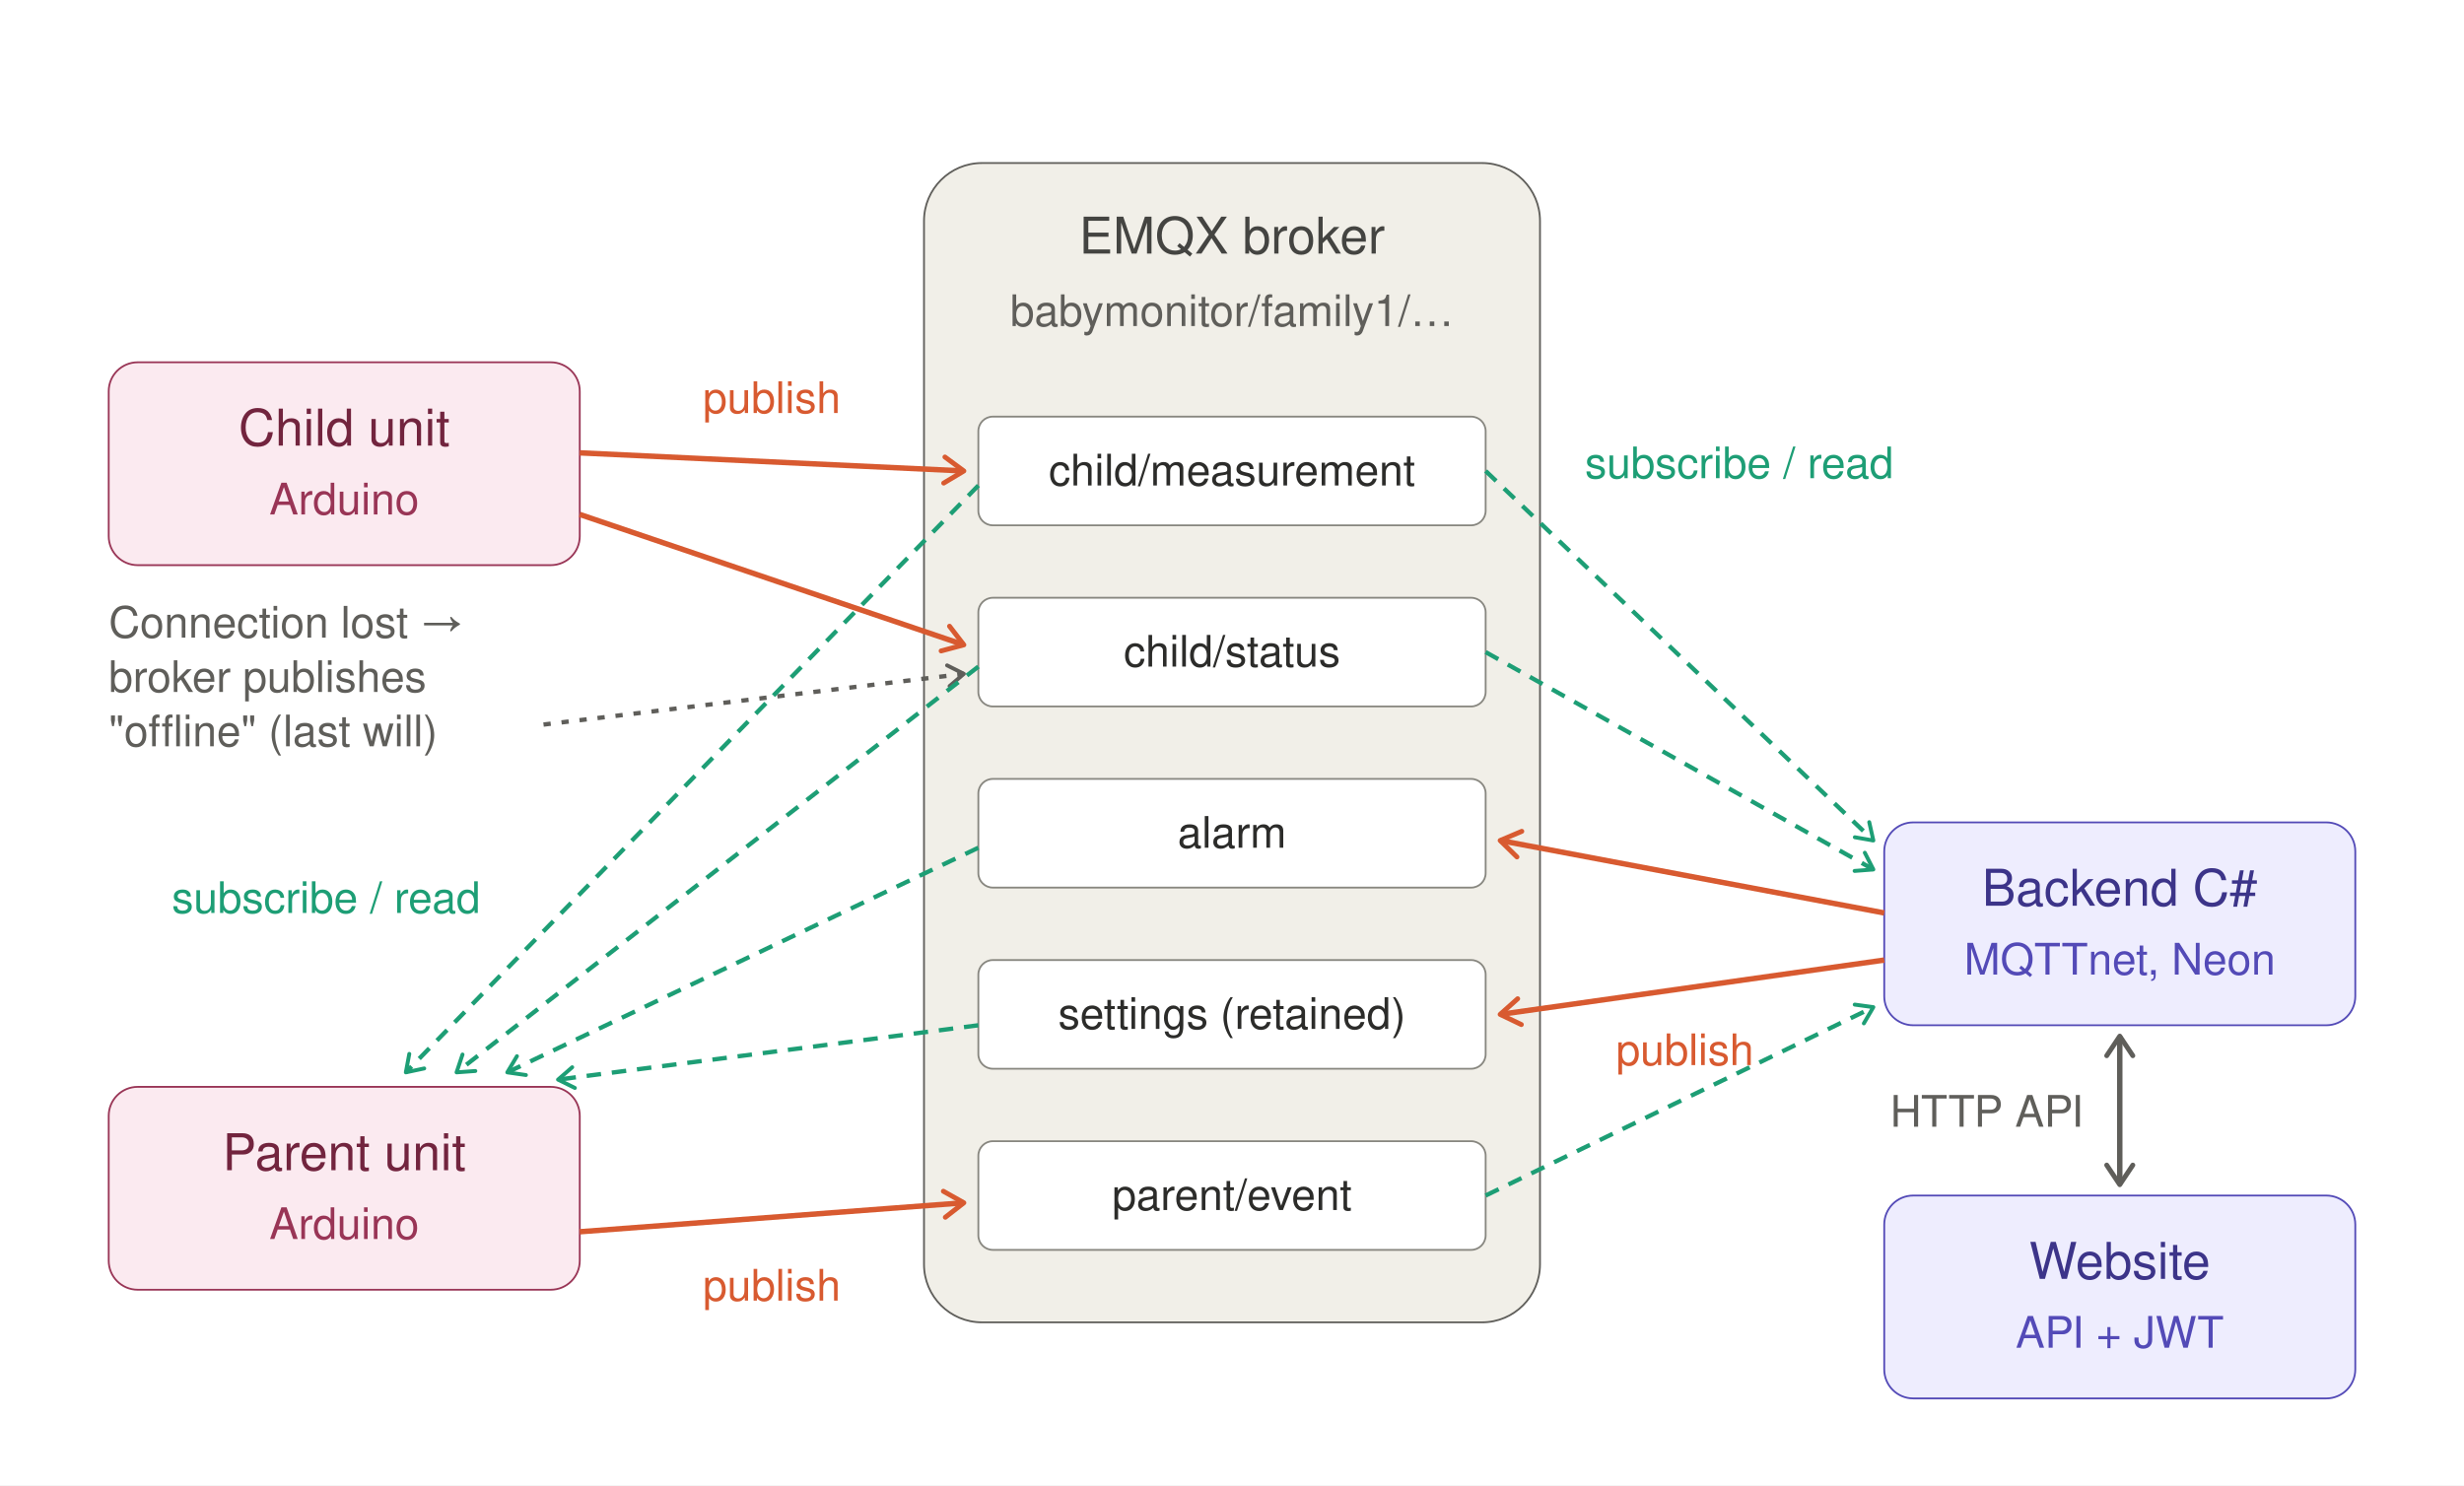
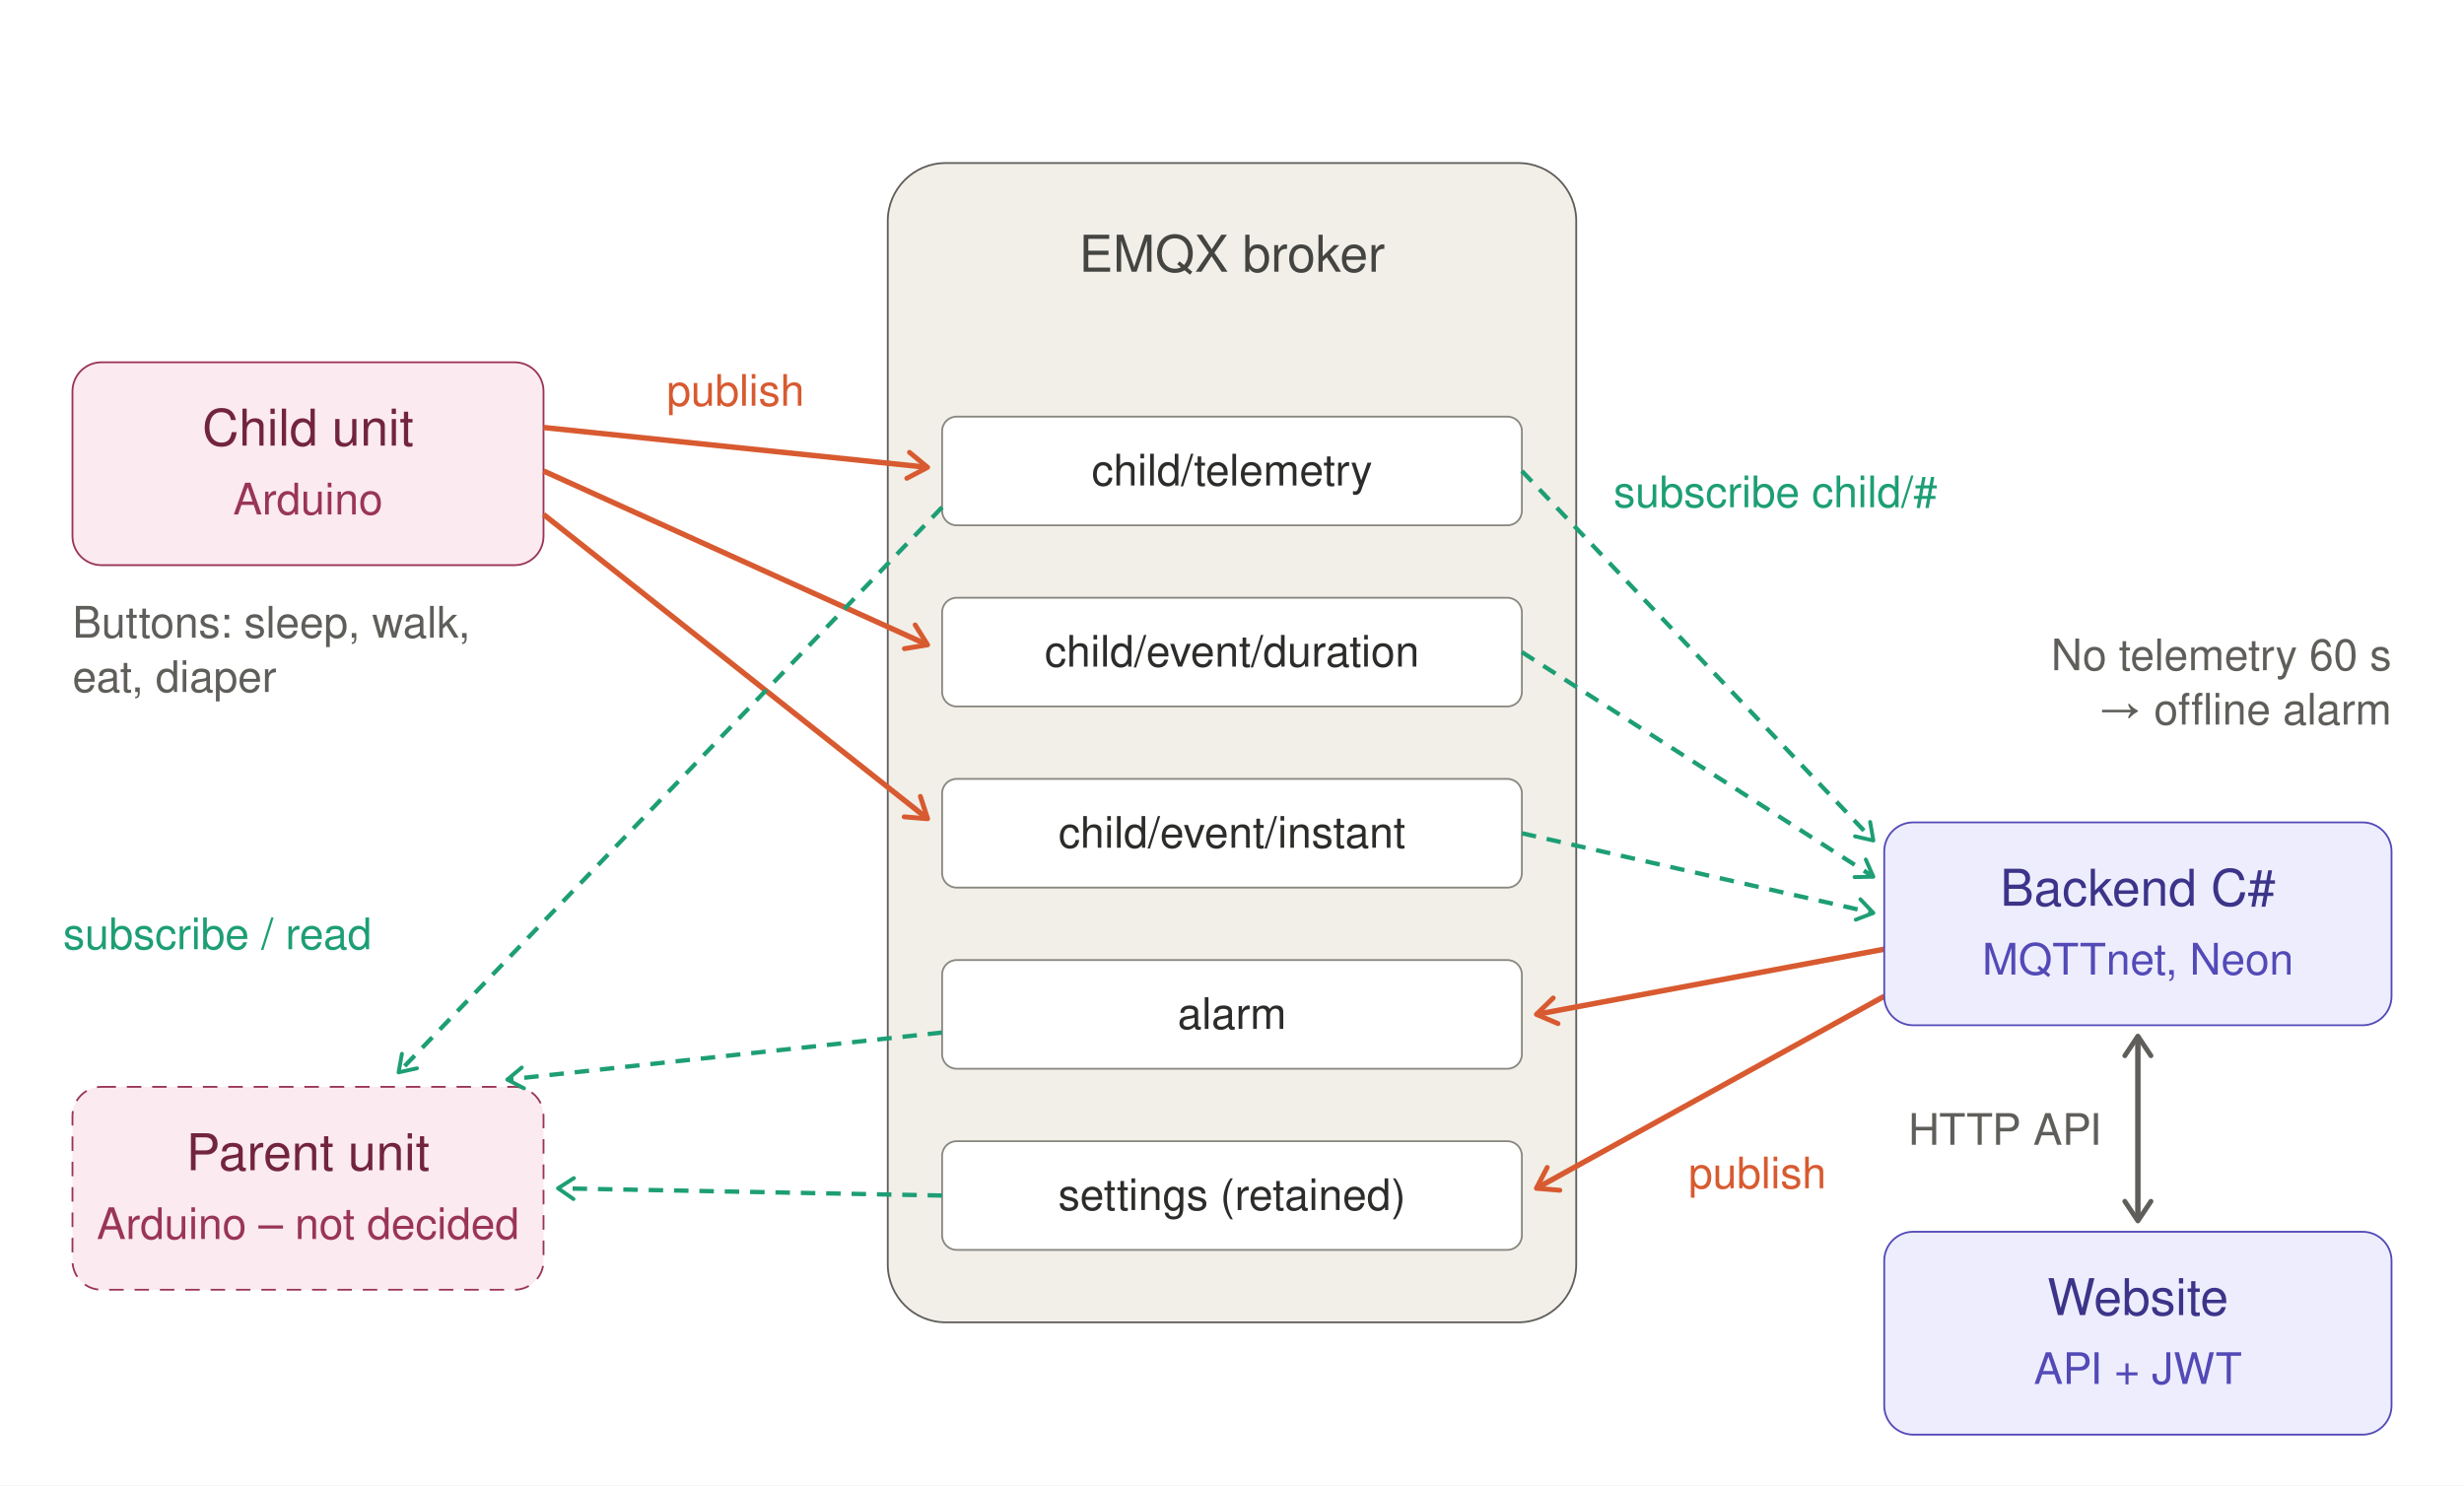
<svg xmlns="http://www.w3.org/2000/svg" width="680" height="410" viewBox="0 0 680 410" font-family="Helvetica, Arial, sans-serif">
  <defs>
    <marker id="ap" viewBox="0 0 10 10" refX="8" refY="5" markerWidth="6" markerHeight="6" orient="auto-start-reverse">
      <path d="M2 1L8 5L2 9" fill="none" stroke="#D85A30" stroke-width="1.5" stroke-linecap="round" stroke-linejoin="round" />
    </marker>
    <marker id="as" viewBox="0 0 10 10" refX="8" refY="5" markerWidth="6" markerHeight="6" orient="auto-start-reverse">
      <path d="M2 1L8 5L2 9" fill="none" stroke="#1D9E75" stroke-width="1.5" stroke-linecap="round" stroke-linejoin="round" />
    </marker>
    <marker id="ag" viewBox="0 0 10 10" refX="8" refY="5" markerWidth="6" markerHeight="6" orient="auto-start-reverse">
      <path d="M2 1L8 5L2 9" fill="none" stroke="#5F5E5A" stroke-width="1.5" stroke-linecap="round" stroke-linejoin="round" />
    </marker>
  </defs>
  <style>
.t{font-size:14px;font-weight:500}.s{font-size:12px}
.pub{stroke:#D85A30;stroke-width:1.5}.sub{stroke:#1D9E75;stroke-width:1.2;stroke-dasharray:4 3}
.topic{fill:#ffffff;stroke:#888780;stroke-width:.5}
</style>
  <rect width="680" height="410" fill="#ffffff" />
-   <rect x="255" y="45" width="170" height="320" rx="16" fill="#F1EFE8" stroke="#5F5E5A" stroke-width=".5" />
-   <text class="t" x="340" y="70" text-anchor="middle" fill="#444441">EMQX broker</text>
-   <text class="s" x="340" y="90" text-anchor="middle" fill="#5F5E5A">babymonitor/family1/…</text>
+   <rect x="245" y="45" width="190" height="320" rx="16" fill="#F1EFE8" stroke="#5F5E5A" stroke-width=".5" />
+   <text class="t" x="340" y="75" text-anchor="middle" fill="#444441">EMQX broker</text>
  <g fill="#2C2C2A" text-anchor="middle" class="s">
-     <rect class="topic" x="270" y="115" width="140" height="30" rx="4" />
-     <text x="340" y="134">child/measurement</text>
-     <rect class="topic" x="270" y="165" width="140" height="30" rx="4" />
-     <text x="340" y="184">child/status</text>
-     <rect class="topic" x="270" y="215" width="140" height="30" rx="4" />
-     <text x="340" y="234">alarm</text>
-     <rect class="topic" x="270" y="265" width="140" height="30" rx="4" />
-     <text x="340" y="284">settings (retained)</text>
-     <rect class="topic" x="270" y="315" width="140" height="30" rx="4" />
-     <text x="340" y="334">parent/event</text>
+     <rect class="topic" x="260" y="115" width="160" height="30" rx="4" />
+     <text x="340" y="134">child/telemetry</text>
+     <rect class="topic" x="260" y="165" width="160" height="30" rx="4" />
+     <text x="340" y="184">child/event/duration</text>
+     <rect class="topic" x="260" y="215" width="160" height="30" rx="4" />
+     <text x="340" y="234">child/event/instant</text>
+     <rect class="topic" x="260" y="265" width="160" height="30" rx="4" />
+     <text x="340" y="284">alarm</text>
+     <rect class="topic" x="260" y="315" width="160" height="30" rx="4" />
+     <text x="340" y="334">settings (retained)</text>
  </g>
-   <rect x="30" y="100" width="130" height="56" rx="8" fill="#FBEAF0" stroke="#993556" stroke-width=".5" />
-   <text class="t" x="95" y="123" text-anchor="middle" fill="#72243E">Child unit</text>
-   <text class="s" x="95" y="142" text-anchor="middle" fill="#993556">Arduino</text>
-   <rect x="30" y="300" width="130" height="56" rx="8" fill="#FBEAF0" stroke="#993556" stroke-width=".5" />
-   <text class="t" x="95" y="323" text-anchor="middle" fill="#72243E">Parent unit</text>
-   <text class="s" x="95" y="342" text-anchor="middle" fill="#993556">Arduino</text>
-   <rect x="520" y="227" width="130" height="56" rx="8" fill="#EEEDFE" stroke="#534AB7" stroke-width=".5" />
-   <text class="t" x="585" y="250" text-anchor="middle" fill="#3C3489">Backend C#</text>
-   <text class="s" x="585" y="269" text-anchor="middle" fill="#534AB7">MQTTnet, Neon</text>
-   <rect x="520" y="330" width="130" height="56" rx="8" fill="#EEEDFE" stroke="#534AB7" stroke-width=".5" />
-   <text class="t" x="585" y="353" text-anchor="middle" fill="#3C3489">Website</text>
-   <text class="s" x="585" y="372" text-anchor="middle" fill="#534AB7">API + JWT</text>
-   <line class="pub" x1="160" y1="125" x2="266" y2="130" marker-end="url(#ap)" />
-   <line class="pub" x1="160" y1="142" x2="266" y2="178" marker-end="url(#ap)" />
-   <text class="s" x="213" y="114" text-anchor="middle" fill="#D85A30">publish</text>
-   <text class="s" x="30" y="176" fill="#5F5E5A">Connection lost →</text>
-   <text class="s" x="30" y="191" fill="#5F5E5A">broker publishes</text>
-   <text class="s" x="30" y="206" fill="#5F5E5A">"offline" (last will)</text>
-   <line x1="150" y1="200" x2="266" y2="186" stroke="#5F5E5A" stroke-width="1.2" stroke-dasharray="2 3" marker-end="url(#ag)" />
-   <line class="sub" x1="270" y1="134" x2="112" y2="296" marker-end="url(#as)" />
-   <line class="sub" x1="270" y1="184" x2="126" y2="296" marker-end="url(#as)" />
-   <line class="sub" x1="270" y1="234" x2="140" y2="296" marker-end="url(#as)" />
-   <line class="sub" x1="270" y1="283" x2="154" y2="298" marker-end="url(#as)" />
-   <text class="s" x="90" y="252" text-anchor="middle" fill="#1D9E75">subscribe / read</text>
-   <line class="pub" x1="160" y1="340" x2="266" y2="332" marker-end="url(#ap)" />
-   <text class="s" x="213" y="359" text-anchor="middle" fill="#D85A30">publish</text>
-   <line class="sub" x1="410" y1="130" x2="517" y2="232" marker-end="url(#as)" />
-   <line class="sub" x1="410" y1="180" x2="517" y2="240" marker-end="url(#as)" />
-   <line class="sub" x1="410" y1="330" x2="517" y2="278" marker-end="url(#as)" />
-   <text class="s" x="480" y="132" text-anchor="middle" fill="#1D9E75">subscribe / read</text>
-   <line class="pub" x1="520" y1="252" x2="414" y2="232" marker-end="url(#ap)" />
-   <line class="pub" x1="520" y1="265" x2="414" y2="280" marker-end="url(#ap)" />
-   <text class="s" x="465" y="294" text-anchor="middle" fill="#D85A30">publish</text>
-   <line x1="585" y1="286" x2="585" y2="327" stroke="#5F5E5A" stroke-width="1.5" marker-start="url(#ag)" marker-end="url(#ag)" />
-   <text class="s" x="575" y="311" text-anchor="end" fill="#5F5E5A">HTTP API</text>
+   <rect x="20" y="100" width="130" height="56" rx="8" fill="#FBEAF0" stroke="#993556" stroke-width=".5" />
+   <text class="t" x="85" y="123" text-anchor="middle" fill="#72243E">Child unit</text>
+   <text class="s" x="85" y="142" text-anchor="middle" fill="#993556">Arduino</text>
+   <text class="s" x="20" y="176" fill="#5F5E5A">Buttons: sleep, walk,</text>
+   <text class="s" x="20" y="191" fill="#5F5E5A">eat, diaper</text>
+   <rect x="20" y="300" width="130" height="56" rx="8" fill="#FBEAF0" stroke="#993556" stroke-width=".5" stroke-dasharray="4 3" />
+   <text class="t" x="85" y="323" text-anchor="middle" fill="#72243E">Parent unit</text>
+   <text class="s" x="85" y="342" text-anchor="middle" fill="#993556">Arduino – not decided</text>
+   <line class="pub" x1="150" y1="118" x2="256" y2="129" marker-end="url(#ap)" />
+   <line class="pub" x1="150" y1="130" x2="256" y2="178" marker-end="url(#ap)" />
+   <line class="pub" x1="150" y1="142" x2="256" y2="226" marker-end="url(#ap)" />
+   <text class="s" x="203" y="112" text-anchor="middle" fill="#D85A30">publish</text>
+   <line class="sub" x1="260" y1="140" x2="110" y2="296" marker-end="url(#as)" />
+   <line class="sub" x1="260" y1="285" x2="140" y2="298" marker-end="url(#as)" />
+   <line class="sub" x1="260" y1="330" x2="154" y2="328" marker-end="url(#as)" />
+   <text class="s" x="60" y="262" text-anchor="middle" fill="#1D9E75">subscribe / read</text>
+   <line class="sub" x1="420" y1="130" x2="517" y2="232" marker-end="url(#as)" />
+   <line class="sub" x1="420" y1="180" x2="517" y2="242" marker-end="url(#as)" />
+   <line class="sub" x1="420" y1="230" x2="517" y2="252" marker-end="url(#as)" />
+   <text class="s" x="490" y="140" text-anchor="middle" fill="#1D9E75">subscribe child/#</text>
+   <line class="pub" x1="520" y1="262" x2="424" y2="280" marker-end="url(#ap)" />
+   <line class="pub" x1="520" y1="275" x2="424" y2="328" marker-end="url(#ap)" />
+   <text class="s" x="485" y="328" text-anchor="middle" fill="#D85A30">publish</text>
+   <rect x="520" y="227" width="140" height="56" rx="8" fill="#EEEDFE" stroke="#534AB7" stroke-width=".5" />
+   <text class="t" x="590" y="250" text-anchor="middle" fill="#3C3489">Backend C#</text>
+   <text class="s" x="590" y="269" text-anchor="middle" fill="#534AB7">MQTTnet, Neon</text>
+   <text class="s" x="660" y="185" text-anchor="end" fill="#5F5E5A">No telemetry 60 s</text>
+   <text class="s" x="660" y="200" text-anchor="end" fill="#5F5E5A">→ offline alarm</text>
+   <rect x="520" y="340" width="140" height="56" rx="8" fill="#EEEDFE" stroke="#534AB7" stroke-width=".5" />
+   <text class="t" x="590" y="363" text-anchor="middle" fill="#3C3489">Website</text>
+   <text class="s" x="590" y="382" text-anchor="middle" fill="#534AB7">API + JWT</text>
+   <line x1="590" y1="286" x2="590" y2="337" stroke="#5F5E5A" stroke-width="1.5" marker-start="url(#ag)" marker-end="url(#ag)" />
+   <text class="s" x="580" y="316" text-anchor="end" fill="#5F5E5A">HTTP API</text>
</svg>
